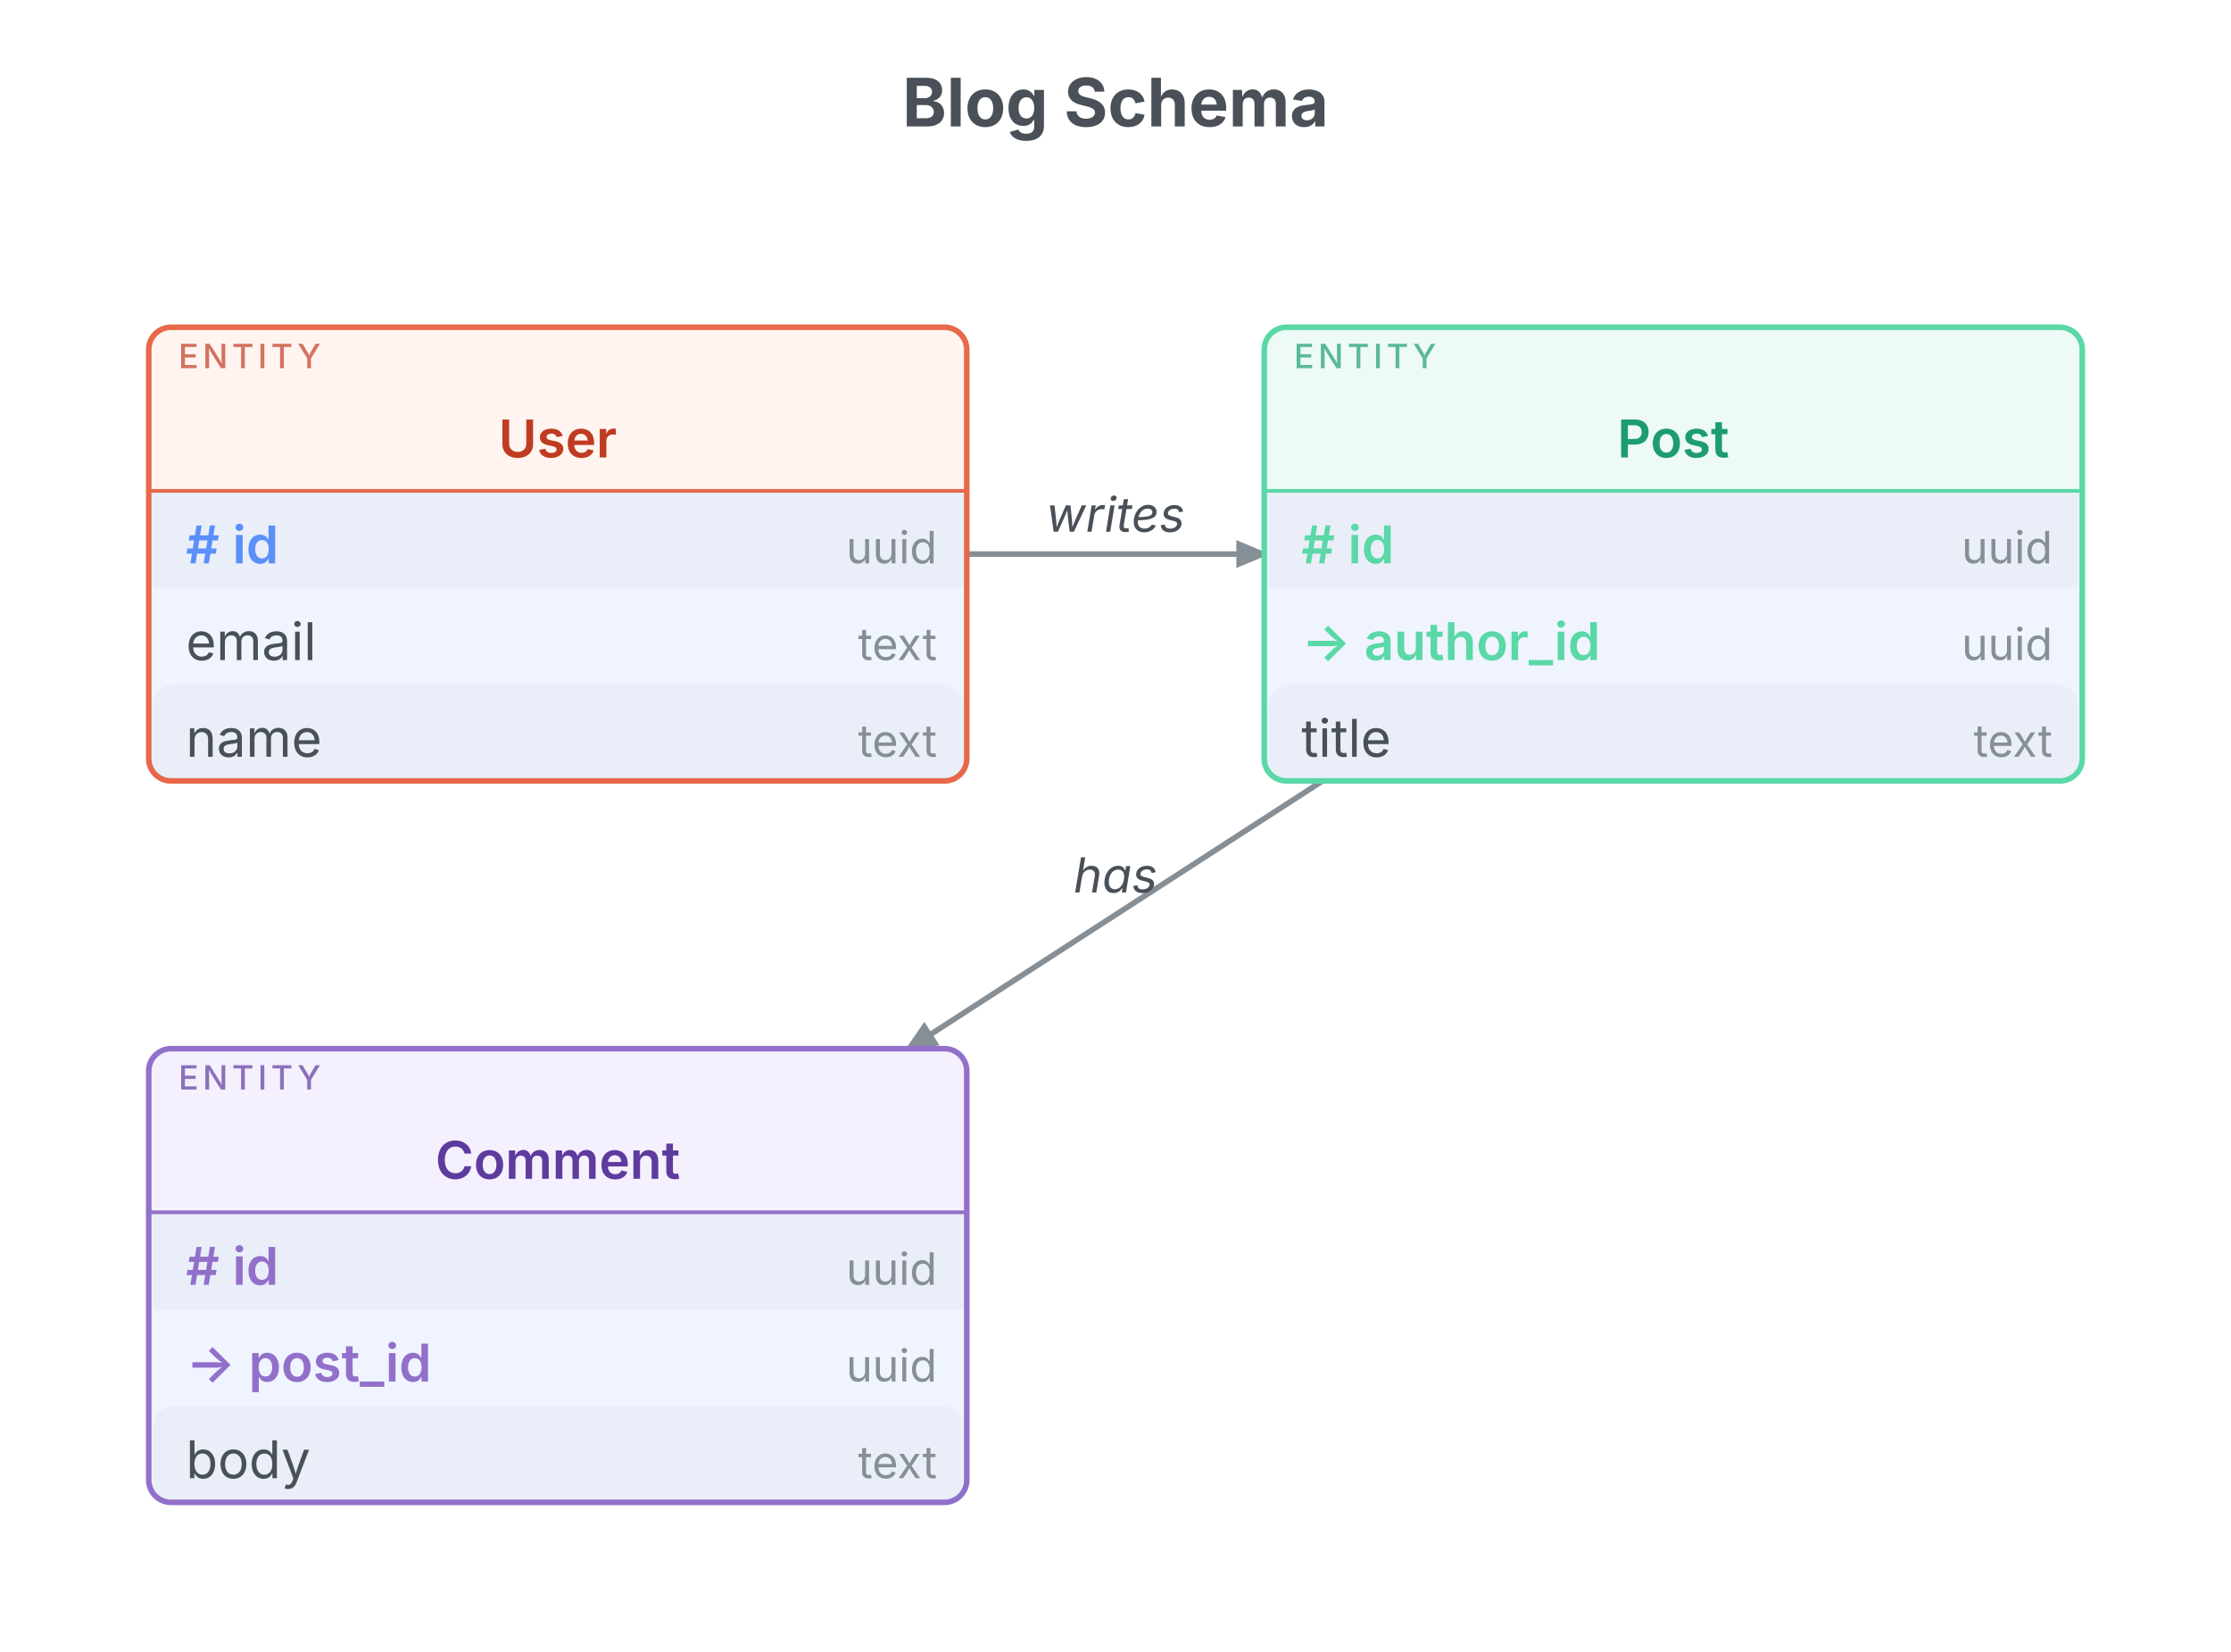
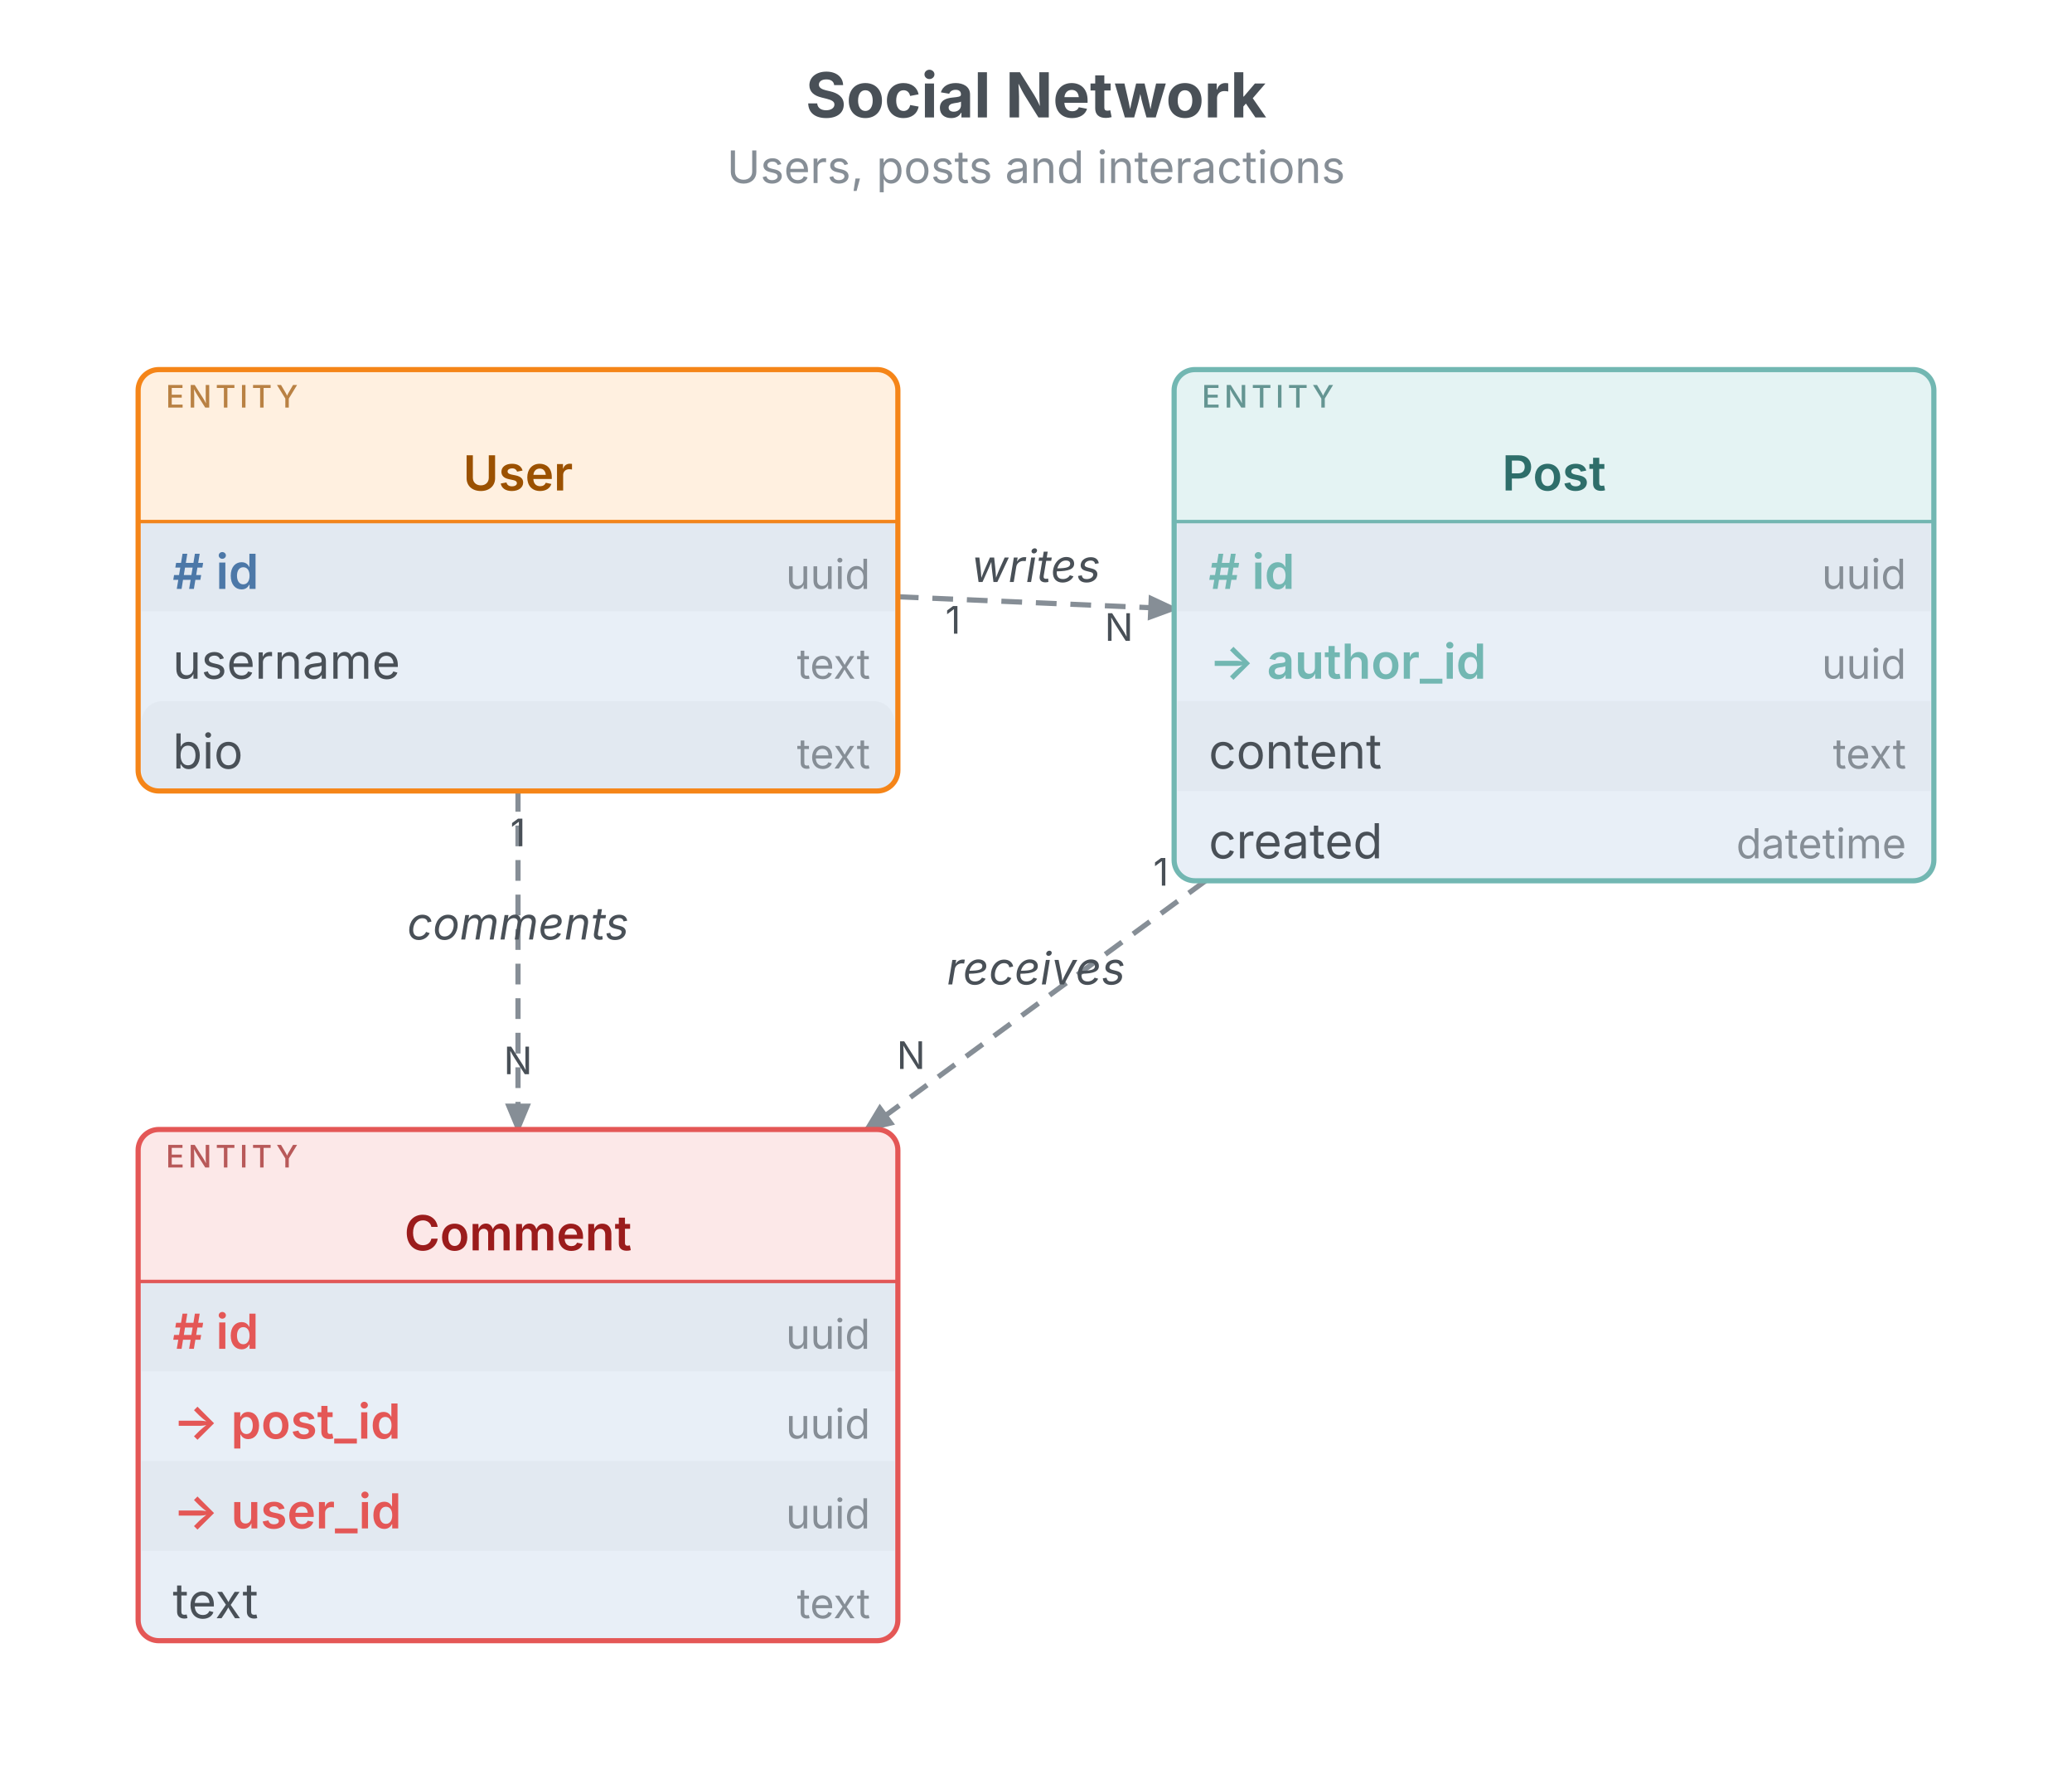
- <svg xmlns="http://www.w3.org/2000/svg" width="600" height="444" viewBox="0 0 600 444">
-   <text x="300" y="34" text-anchor="middle" font-family="Inter, system-ui, -apple-system, sans-serif" font-size="18" font-weight="700" fill="#495057">Blog Schema</text>
-   <g class="er-diagram" transform="translate(0,48)">
+ <svg xmlns="http://www.w3.org/2000/svg" width="600" height="515" viewBox="0 0 600 515">
+   <text x="300" y="34" text-anchor="middle" font-family="Inter, system-ui, -apple-system, sans-serif" font-size="18" font-weight="700" fill="#495057">Social Network</text>
+   <text x="300" y="53" text-anchor="middle" font-family="Inter, system-ui, -apple-system, sans-serif" font-size="13" fill="#868e96">Users, posts and interactions</text>
+   <g class="er-diagram" transform="translate(0,67)">
    <defs>
      <marker id="er-1-arrow" markerWidth="6" markerHeight="5" refX="5" refY="2.5" orient="auto" markerUnits="strokeWidth">
        <polygon points="0 0, 6 2.5, 0 5" fill="#868e96" />
      </marker>
    </defs>
-     <line x1="260" y1="101" x2="340" y2="101" stroke="#868e96" stroke-width="1.5" marker-end="url(#er-1-arrow)" />
-     <text x="300" y="95" text-anchor="middle" font-family="Inter, system-ui, -apple-system, sans-serif" font-size="13" fill="#495057" font-style="italic">writes</text>
-     <line x1="355.67" y1="162" x2="244.33" y2="234" stroke="#868e96" stroke-width="1.5" marker-end="url(#er-1-arrow)" />
-     <text x="300" y="192" text-anchor="middle" font-family="Inter, system-ui, -apple-system, sans-serif" font-size="13" fill="#495057" font-style="italic">has</text>
-     <rect x="40" y="40" width="220" height="122" rx="6" ry="6" fill="#eff4ff" stroke="none" />
-     <rect x="40" y="40" width="220" height="44" rx="6" ry="6" fill="#fff4ef" stroke="none" />
-     <rect x="40" y="78" width="220" height="6" fill="#fff4ef" stroke="none" />
-     <line x1="40" y1="84" x2="260" y2="84" stroke="#e8684a" stroke-width="1" />
-     <text x="48" y="51" font-family="Inter, system-ui, -apple-system, sans-serif" font-size="9" font-weight="500" letter-spacing="0.12em" fill="#bf3c22" opacity="0.7">ENTITY</text>
-     <text x="150" y="75" text-anchor="middle" font-family="Inter, system-ui, -apple-system, sans-serif" font-size="14" font-weight="600" fill="#bf3c22">User</text>
+     <path d="M260,105.767 L340,109.233" fill="none" stroke="#868e96" stroke-width="1.5" stroke-dasharray="6,4" marker-end="url(#er-1-arrow)">
+       <animate attributeName="stroke-dashoffset" from="0" to="-20" dur="0.8s" repeatCount="indefinite" />
+     </path>
+     <text x="300" y="101.5" text-anchor="middle" font-family="Inter, system-ui, -apple-system, sans-serif" font-size="13" fill="#495057" font-style="italic">writes</text>
+     <text x="275.985" y="116.45" text-anchor="middle" font-family="Inter, system-ui, -apple-system, sans-serif" font-size="11" fill="#495057">1</text>
+     <text x="324.015" y="118.531" text-anchor="middle" font-family="Inter, system-ui, -apple-system, sans-serif" font-size="11" fill="#495057">N</text>
+     <path d="M150,162 L150,260" fill="none" stroke="#868e96" stroke-width="1.5" stroke-dasharray="6,4" marker-end="url(#er-1-arrow)">
+       <animate attributeName="stroke-dashoffset" from="0" to="-20" dur="0.8s" repeatCount="indefinite" />
+     </path>
+     <text x="150" y="205" text-anchor="middle" font-family="Inter, system-ui, -apple-system, sans-serif" font-size="13" fill="#495057" font-style="italic">comments</text>
+     <text x="150" y="178" text-anchor="middle" font-family="Inter, system-ui, -apple-system, sans-serif" font-size="11" fill="#495057">1</text>
+     <text x="150" y="244" text-anchor="middle" font-family="Inter, system-ui, -apple-system, sans-serif" font-size="11" fill="#495057">N</text>
+     <path d="M349.091,188 L250.909,260" fill="none" stroke="#868e96" stroke-width="1.5" stroke-dasharray="6,4" marker-end="url(#er-1-arrow)">
+       <animate attributeName="stroke-dashoffset" from="0" to="-20" dur="0.8s" repeatCount="indefinite" />
+     </path>
+     <text x="300" y="218" text-anchor="middle" font-family="Inter, system-ui, -apple-system, sans-serif" font-size="13" fill="#495057" font-style="italic">receives</text>
+     <text x="336.188" y="189.398" text-anchor="middle" font-family="Inter, system-ui, -apple-system, sans-serif" font-size="11" fill="#495057">1</text>
+     <text x="263.812" y="242.474" text-anchor="middle" font-family="Inter, system-ui, -apple-system, sans-serif" font-size="11" fill="#495057">N</text>
+     <rect x="40" y="40" width="220" height="122" rx="6" ry="6" fill="#e8eff7" stroke="none" />
+     <rect x="40" y="40" width="220" height="44" rx="6" ry="6" fill="#fff0e0" stroke="none" />
+     <rect x="40" y="78" width="220" height="6" fill="#fff0e0" stroke="none" />
+     <line x1="40" y1="84" x2="260" y2="84" stroke="#f58518" stroke-width="1" />
+     <text x="48" y="51" font-family="Inter, system-ui, -apple-system, sans-serif" font-size="9" font-weight="500" letter-spacing="0.12em" fill="#9b5100" opacity="0.7">ENTITY</text>
+     <text x="150" y="75" text-anchor="middle" font-family="Inter, system-ui, -apple-system, sans-serif" font-size="14" font-weight="600" fill="#9b5100">User</text>
    <rect x="41" y="84" width="218" height="26" fill="rgba(134,142,150,0.06)" stroke="none" />
-     <text x="50" y="103.5" font-family="Inter, system-ui, -apple-system, sans-serif" font-size="14" fill="#5b8ff9" font-weight="600"># id</text>
+     <text x="50" y="103.5" font-family="Inter, system-ui, -apple-system, sans-serif" font-size="14" fill="#4c78a8" font-weight="600"># id</text>
    <text x="252" y="103.5" text-anchor="end" font-family="Inter, system-ui, -apple-system, sans-serif" font-size="12" fill="#868e96">uuid</text>
-     <text x="50" y="129.5" font-family="Inter, system-ui, -apple-system, sans-serif" font-size="14" fill="#495057">email</text>
+     <text x="50" y="129.5" font-family="Inter, system-ui, -apple-system, sans-serif" font-size="14" fill="#495057">username</text>
    <text x="252" y="129.5" text-anchor="end" font-family="Inter, system-ui, -apple-system, sans-serif" font-size="12" fill="#868e96">text</text>
    <rect x="41" y="136" width="218" height="26" fill="rgba(134,142,150,0.06)" stroke="none" rx="6" ry="6" />
-     <text x="50" y="155.5" font-family="Inter, system-ui, -apple-system, sans-serif" font-size="14" fill="#495057">name</text>
+     <text x="50" y="155.5" font-family="Inter, system-ui, -apple-system, sans-serif" font-size="14" fill="#495057">bio</text>
    <text x="252" y="155.5" text-anchor="end" font-family="Inter, system-ui, -apple-system, sans-serif" font-size="12" fill="#868e96">text</text>
-     <rect x="40" y="40" width="220" height="122" rx="6" ry="6" fill="none" stroke="#e8684a" stroke-width="1.5" />
-     <rect x="340" y="40" width="220" height="122" rx="6" ry="6" fill="#eff4ff" stroke="none" />
-     <rect x="340" y="40" width="220" height="44" rx="6" ry="6" fill="#edfaf5" stroke="none" />
-     <rect x="340" y="78" width="220" height="6" fill="#edfaf5" stroke="none" />
-     <line x1="340" y1="84" x2="560" y2="84" stroke="#5ad8a6" stroke-width="1" />
-     <text x="348" y="51" font-family="Inter, system-ui, -apple-system, sans-serif" font-size="9" font-weight="500" letter-spacing="0.12em" fill="#1c9c6f" opacity="0.7">ENTITY</text>
-     <text x="450" y="75" text-anchor="middle" font-family="Inter, system-ui, -apple-system, sans-serif" font-size="14" font-weight="600" fill="#1c9c6f">Post</text>
+     <rect x="40" y="40" width="220" height="122" rx="6" ry="6" fill="none" stroke="#f58518" stroke-width="1.5" />
+     <rect x="340" y="40" width="220" height="148" rx="6" ry="6" fill="#e8eff7" stroke="none" />
+     <rect x="340" y="40" width="220" height="44" rx="6" ry="6" fill="#e4f3f3" stroke="none" />
+     <rect x="340" y="78" width="220" height="6" fill="#e4f3f3" stroke="none" />
+     <line x1="340" y1="84" x2="560" y2="84" stroke="#72b7b2" stroke-width="1" />
+     <text x="348" y="51" font-family="Inter, system-ui, -apple-system, sans-serif" font-size="9" font-weight="500" letter-spacing="0.12em" fill="#2e6e6a" opacity="0.7">ENTITY</text>
+     <text x="450" y="75" text-anchor="middle" font-family="Inter, system-ui, -apple-system, sans-serif" font-size="14" font-weight="600" fill="#2e6e6a">Post</text>
    <rect x="341" y="84" width="218" height="26" fill="rgba(134,142,150,0.06)" stroke="none" />
-     <text x="350" y="103.5" font-family="Inter, system-ui, -apple-system, sans-serif" font-size="14" fill="#5ad8a6" font-weight="600"># id</text>
+     <text x="350" y="103.5" font-family="Inter, system-ui, -apple-system, sans-serif" font-size="14" fill="#72b7b2" font-weight="600"># id</text>
    <text x="552" y="103.5" text-anchor="end" font-family="Inter, system-ui, -apple-system, sans-serif" font-size="12" fill="#868e96">uuid</text>
-     <text x="350" y="129.5" font-family="Inter, system-ui, -apple-system, sans-serif" font-size="14" fill="#5ad8a6" font-weight="600">→ author_id</text>
+     <text x="350" y="129.5" font-family="Inter, system-ui, -apple-system, sans-serif" font-size="14" fill="#72b7b2" font-weight="600">→ author_id</text>
    <text x="552" y="129.5" text-anchor="end" font-family="Inter, system-ui, -apple-system, sans-serif" font-size="12" fill="#868e96">uuid</text>
-     <rect x="341" y="136" width="218" height="26" fill="rgba(134,142,150,0.06)" stroke="none" rx="6" ry="6" />
-     <text x="350" y="155.5" font-family="Inter, system-ui, -apple-system, sans-serif" font-size="14" fill="#495057">title</text>
+     <rect x="341" y="136" width="218" height="26" fill="rgba(134,142,150,0.06)" stroke="none" />
+     <text x="350" y="155.5" font-family="Inter, system-ui, -apple-system, sans-serif" font-size="14" fill="#495057">content</text>
    <text x="552" y="155.5" text-anchor="end" font-family="Inter, system-ui, -apple-system, sans-serif" font-size="12" fill="#868e96">text</text>
-     <rect x="340" y="40" width="220" height="122" rx="6" ry="6" fill="none" stroke="#5ad8a6" stroke-width="1.5" />
-     <rect x="40" y="234" width="220" height="122" rx="6" ry="6" fill="#eff4ff" stroke="none" />
-     <rect x="40" y="234" width="220" height="44" rx="6" ry="6" fill="#f5f0fd" stroke="none" />
-     <rect x="40" y="272" width="220" height="6" fill="#f5f0fd" stroke="none" />
-     <line x1="40" y1="278" x2="260" y2="278" stroke="#9270ca" stroke-width="1" />
-     <text x="48" y="245" font-family="Inter, system-ui, -apple-system, sans-serif" font-size="9" font-weight="500" letter-spacing="0.12em" fill="#5e3b9e" opacity="0.7">ENTITY</text>
-     <text x="150" y="269" text-anchor="middle" font-family="Inter, system-ui, -apple-system, sans-serif" font-size="14" font-weight="600" fill="#5e3b9e">Comment</text>
-     <rect x="41" y="278" width="218" height="26" fill="rgba(134,142,150,0.06)" stroke="none" />
-     <text x="50" y="297.5" font-family="Inter, system-ui, -apple-system, sans-serif" font-size="14" fill="#9270ca" font-weight="600"># id</text>
-     <text x="252" y="297.5" text-anchor="end" font-family="Inter, system-ui, -apple-system, sans-serif" font-size="12" fill="#868e96">uuid</text>
-     <text x="50" y="323.5" font-family="Inter, system-ui, -apple-system, sans-serif" font-size="14" fill="#9270ca" font-weight="600">→ post_id</text>
+     <text x="350" y="181.5" font-family="Inter, system-ui, -apple-system, sans-serif" font-size="14" fill="#495057">created</text>
+     <text x="552" y="181.5" text-anchor="end" font-family="Inter, system-ui, -apple-system, sans-serif" font-size="12" fill="#868e96">datetime</text>
+     <rect x="340" y="40" width="220" height="148" rx="6" ry="6" fill="none" stroke="#72b7b2" stroke-width="1.5" />
+     <rect x="40" y="260" width="220" height="148" rx="6" ry="6" fill="#e8eff7" stroke="none" />
+     <rect x="40" y="260" width="220" height="44" rx="6" ry="6" fill="#fce8e8" stroke="none" />
+     <rect x="40" y="298" width="220" height="6" fill="#fce8e8" stroke="none" />
+     <line x1="40" y1="304" x2="260" y2="304" stroke="#e45756" stroke-width="1" />
+     <text x="48" y="271" font-family="Inter, system-ui, -apple-system, sans-serif" font-size="9" font-weight="500" letter-spacing="0.12em" fill="#9b1c1c" opacity="0.7">ENTITY</text>
+     <text x="150" y="295" text-anchor="middle" font-family="Inter, system-ui, -apple-system, sans-serif" font-size="14" font-weight="600" fill="#9b1c1c">Comment</text>
+     <rect x="41" y="304" width="218" height="26" fill="rgba(134,142,150,0.06)" stroke="none" />
+     <text x="50" y="323.5" font-family="Inter, system-ui, -apple-system, sans-serif" font-size="14" fill="#e45756" font-weight="600"># id</text>
    <text x="252" y="323.5" text-anchor="end" font-family="Inter, system-ui, -apple-system, sans-serif" font-size="12" fill="#868e96">uuid</text>
-     <rect x="41" y="330" width="218" height="26" fill="rgba(134,142,150,0.06)" stroke="none" rx="6" ry="6" />
-     <text x="50" y="349.5" font-family="Inter, system-ui, -apple-system, sans-serif" font-size="14" fill="#495057">body</text>
-     <text x="252" y="349.5" text-anchor="end" font-family="Inter, system-ui, -apple-system, sans-serif" font-size="12" fill="#868e96">text</text>
-     <rect x="40" y="234" width="220" height="122" rx="6" ry="6" fill="none" stroke="#9270ca" stroke-width="1.5" />
+     <text x="50" y="349.5" font-family="Inter, system-ui, -apple-system, sans-serif" font-size="14" fill="#e45756" font-weight="600">→ post_id</text>
+     <text x="252" y="349.5" text-anchor="end" font-family="Inter, system-ui, -apple-system, sans-serif" font-size="12" fill="#868e96">uuid</text>
+     <rect x="41" y="356" width="218" height="26" fill="rgba(134,142,150,0.06)" stroke="none" />
+     <text x="50" y="375.5" font-family="Inter, system-ui, -apple-system, sans-serif" font-size="14" fill="#e45756" font-weight="600">→ user_id</text>
+     <text x="252" y="375.5" text-anchor="end" font-family="Inter, system-ui, -apple-system, sans-serif" font-size="12" fill="#868e96">uuid</text>
+     <text x="50" y="401.5" font-family="Inter, system-ui, -apple-system, sans-serif" font-size="14" fill="#495057">text</text>
+     <text x="252" y="401.5" text-anchor="end" font-family="Inter, system-ui, -apple-system, sans-serif" font-size="12" fill="#868e96">text</text>
+     <rect x="40" y="260" width="220" height="148" rx="6" ry="6" fill="none" stroke="#e45756" stroke-width="1.5" />
  </g>
</svg>
